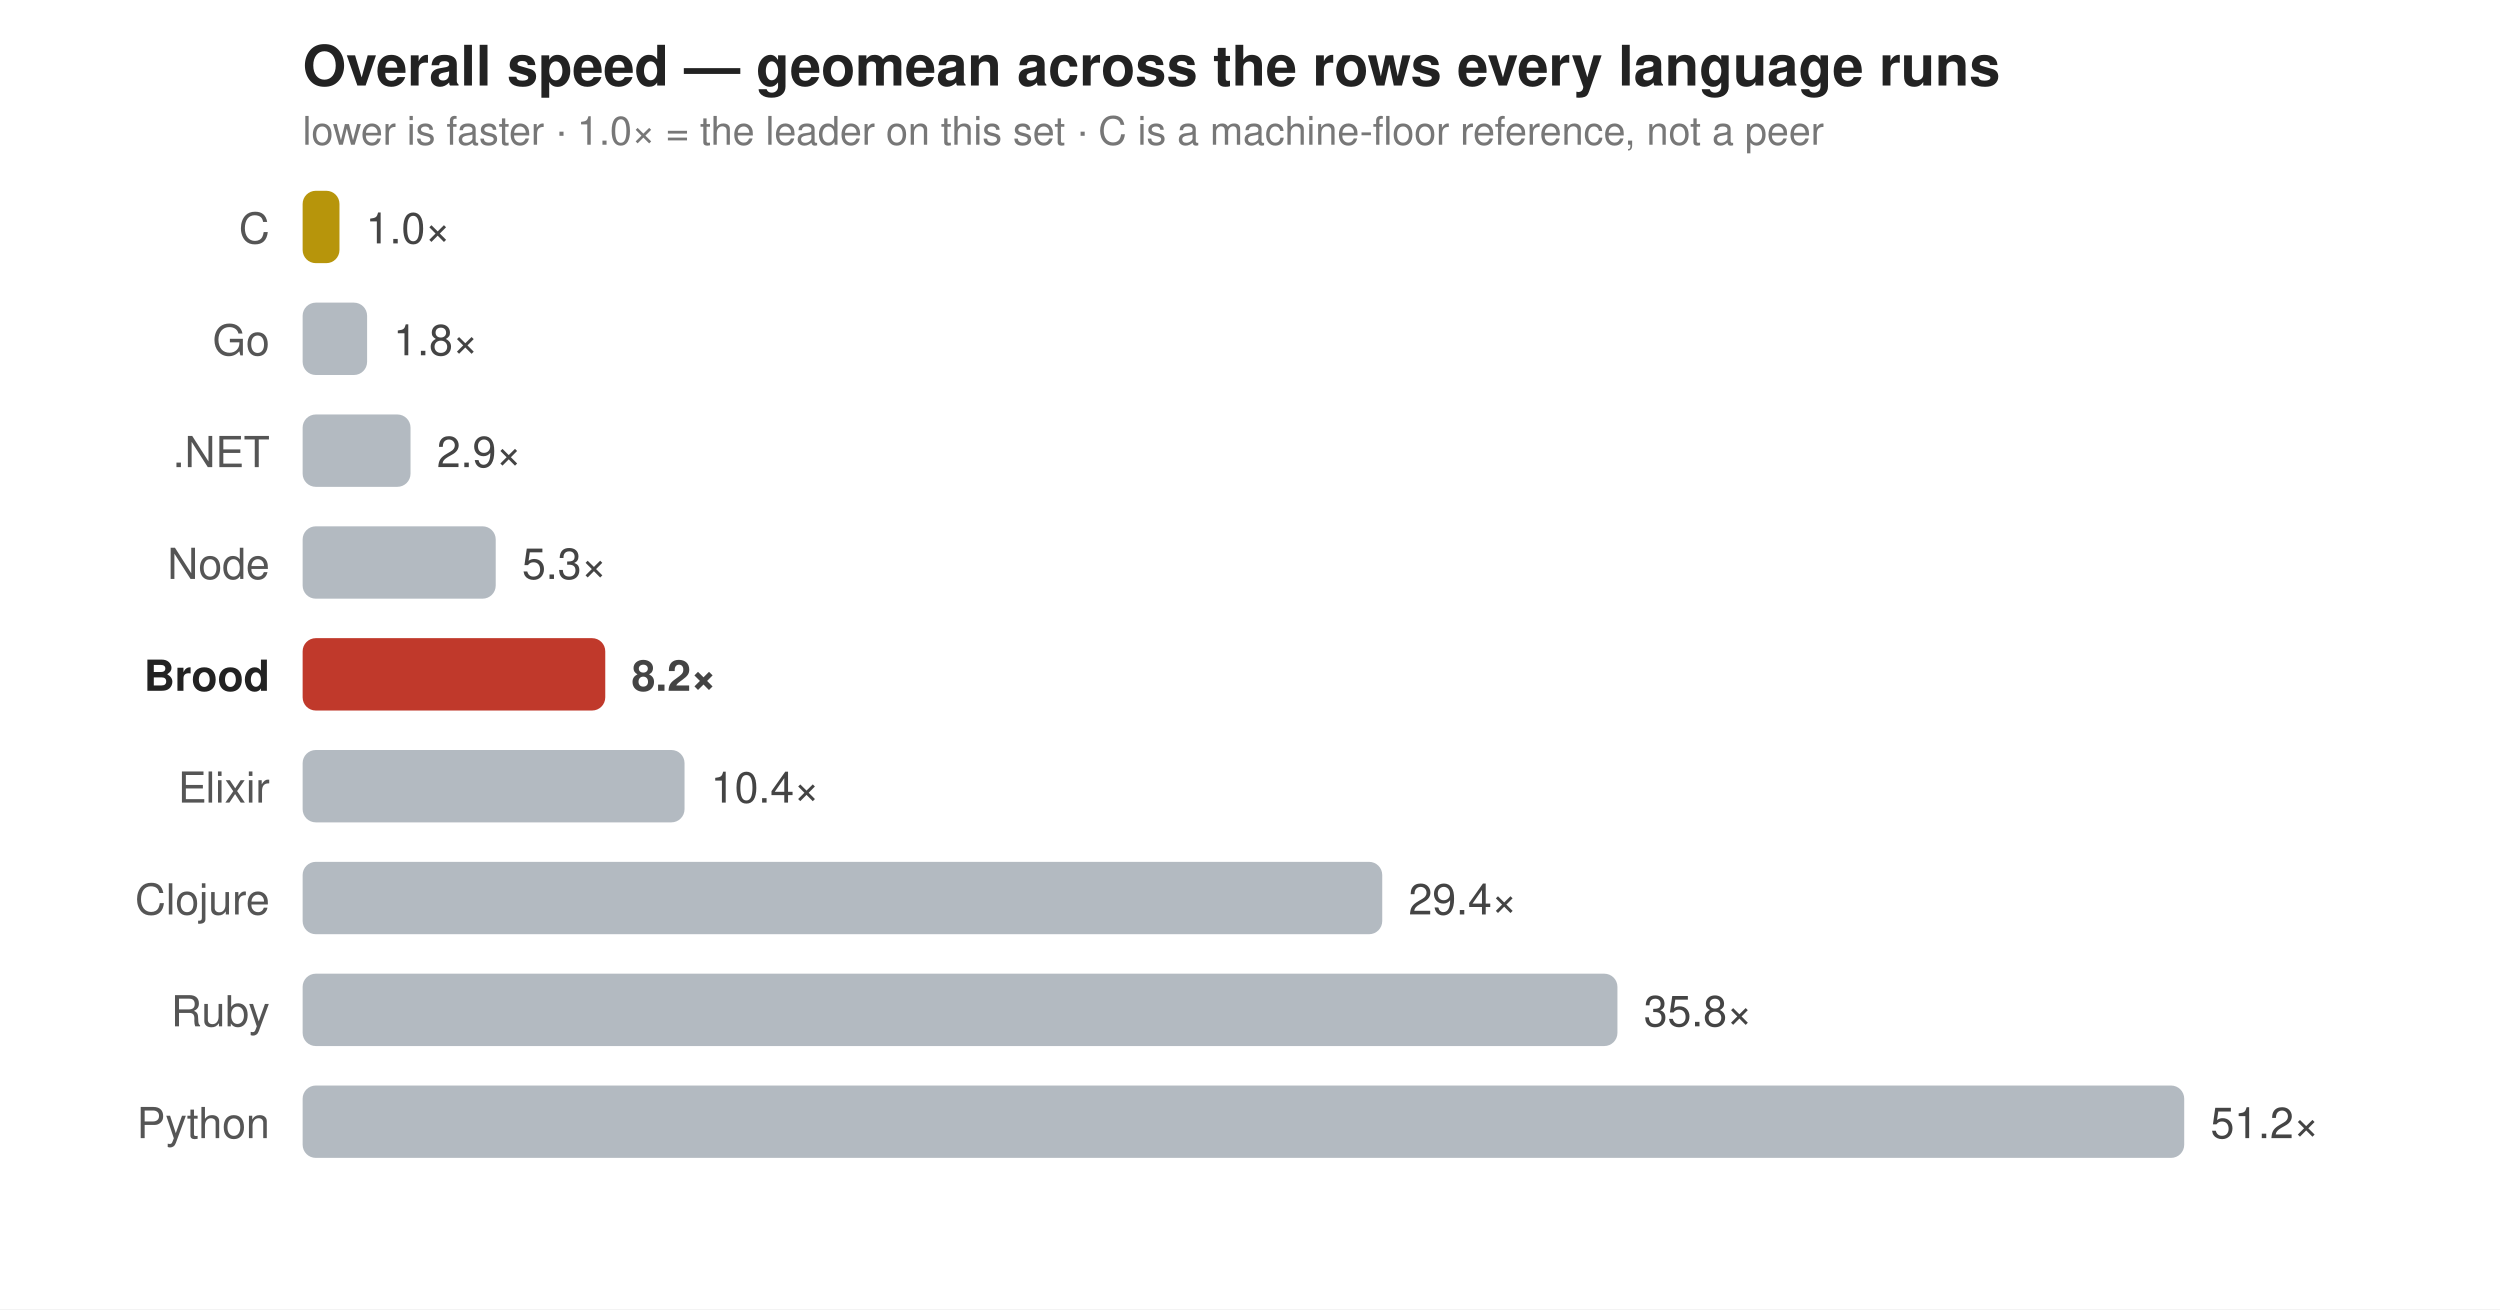
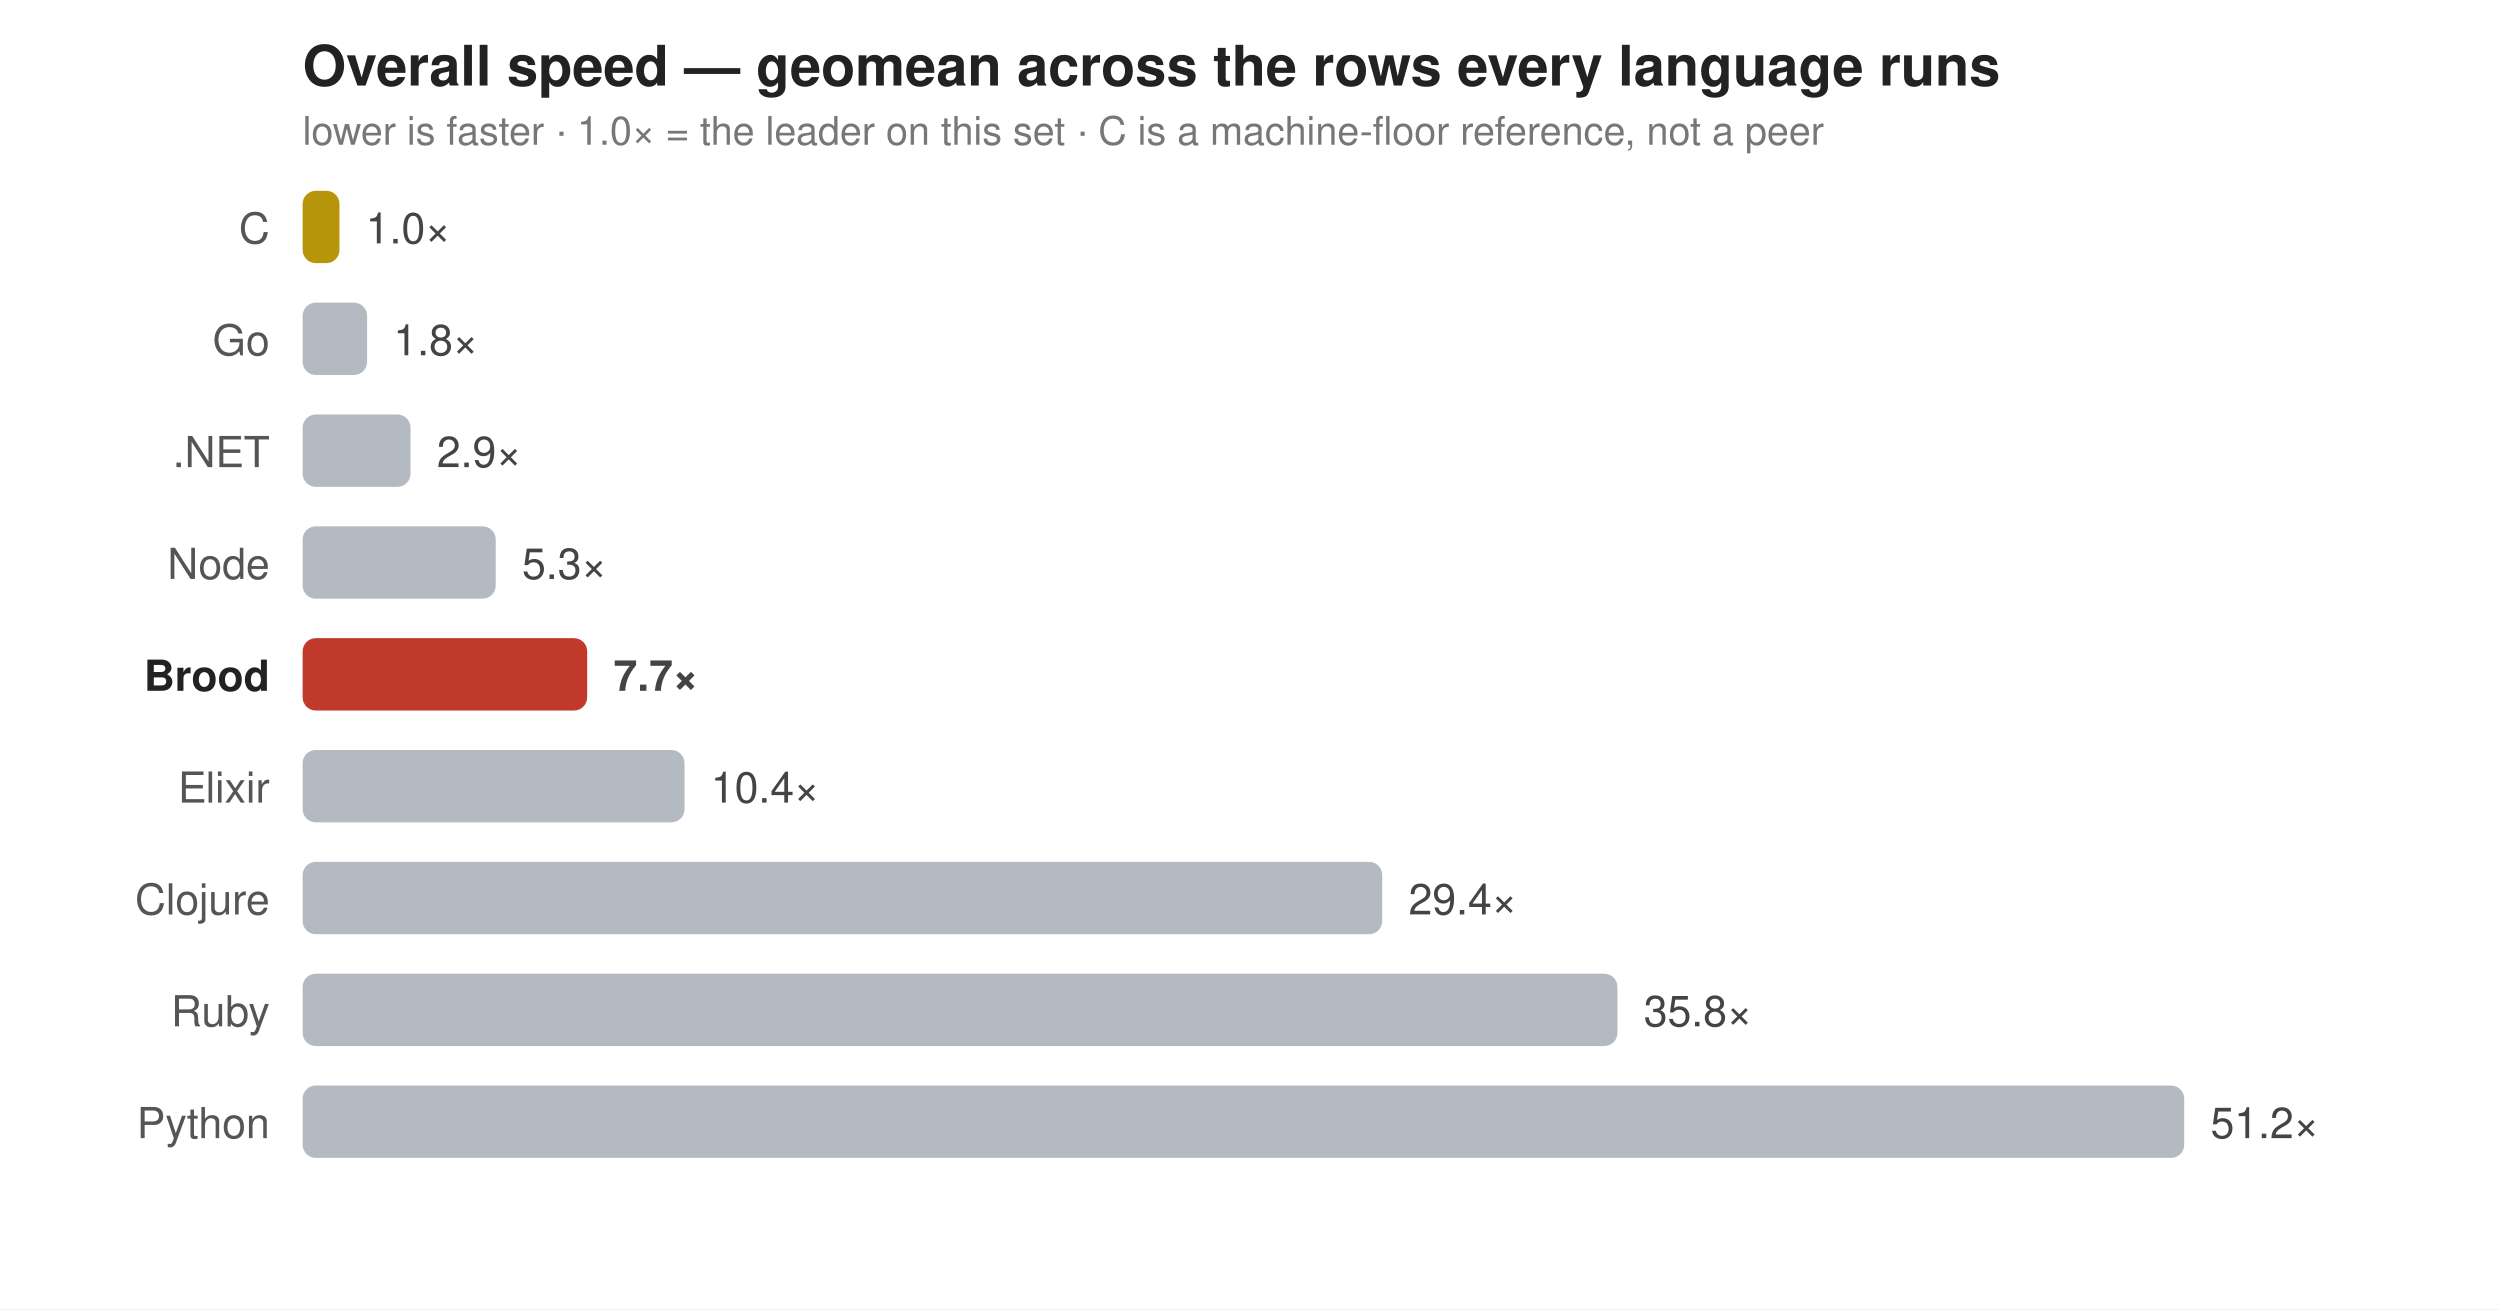
<svg xmlns="http://www.w3.org/2000/svg" width="760" height="398" viewBox="0 0 760 398" font-family="system-ui,Segoe UI,Helvetica,Arial,sans-serif">
  <rect width="760" height="398" fill="#ffffff" />
  <text x="92" y="26" font-size="17" font-weight="700" fill="#222">Overall speed — geomean across the rows every language runs</text>
  <text x="92" y="44" font-size="12" fill="#777">lower is faster · 1.0× = the leader on this set · C is a machine-floor reference, not a peer</text>
  <rect x="92" y="58" width="11.2" height="22" rx="4" fill="#b7950b" />
  <text x="82" y="74" text-anchor="end" font-size="13" font-weight="500" fill="#555">C</text>
  <text x="111.2" y="74" font-size="13" font-weight="400" fill="#444">1.0×</text>
  <rect x="92" y="92" width="19.6" height="22" rx="4" fill="#b3bac1" />
  <text x="82" y="108" text-anchor="end" font-size="13" font-weight="500" fill="#555">Go</text>
  <text x="119.6" y="108" font-size="13" font-weight="400" fill="#444">1.8×</text>
  <rect x="92" y="126" width="32.8" height="22" rx="4" fill="#b3bac1" />
  <text x="82" y="142" text-anchor="end" font-size="13" font-weight="500" fill="#555">.NET</text>
  <text x="132.8" y="142" font-size="13" font-weight="400" fill="#444">2.9×</text>
  <rect x="92" y="160" width="58.7" height="22" rx="4" fill="#b3bac1" />
  <text x="82" y="176" text-anchor="end" font-size="13" font-weight="500" fill="#555">Node</text>
  <text x="158.7" y="176" font-size="13" font-weight="400" fill="#444">5.3×</text>
-   <rect x="92" y="194" width="92.0" height="22" rx="4" fill="#c0392b" />
+   <rect x="92" y="194" width="86.5" height="22" rx="4" fill="#c0392b" />
  <text x="82" y="210" text-anchor="end" font-size="13" font-weight="700" fill="#222">Brood</text>
-   <text x="192.0" y="210" font-size="13" font-weight="700" fill="#444">8.2×</text>
+   <text x="186.5" y="210" font-size="13" font-weight="700" fill="#444">7.7×</text>
  <rect x="92" y="228" width="116.1" height="22" rx="4" fill="#b3bac1" />
  <text x="82" y="244" text-anchor="end" font-size="13" font-weight="500" fill="#555">Elixir</text>
  <text x="216.1" y="244" font-size="13" font-weight="400" fill="#444">10.4×</text>
  <rect x="92" y="262" width="328.2" height="22" rx="4" fill="#b3bac1" />
  <text x="82" y="278" text-anchor="end" font-size="13" font-weight="500" fill="#555">Clojure</text>
  <text x="428.2" y="278" font-size="13" font-weight="400" fill="#444">29.4×</text>
  <rect x="92" y="296" width="399.7" height="22" rx="4" fill="#b3bac1" />
  <text x="82" y="312" text-anchor="end" font-size="13" font-weight="500" fill="#555">Ruby</text>
  <text x="499.7" y="312" font-size="13" font-weight="400" fill="#444">35.8×</text>
  <rect x="92" y="330" width="572.0" height="22" rx="4" fill="#b3bac1" />
  <text x="82" y="346" text-anchor="end" font-size="13" font-weight="500" fill="#555">Python</text>
  <text x="672.0" y="346" font-size="13" font-weight="400" fill="#444">51.2×</text>
</svg>
